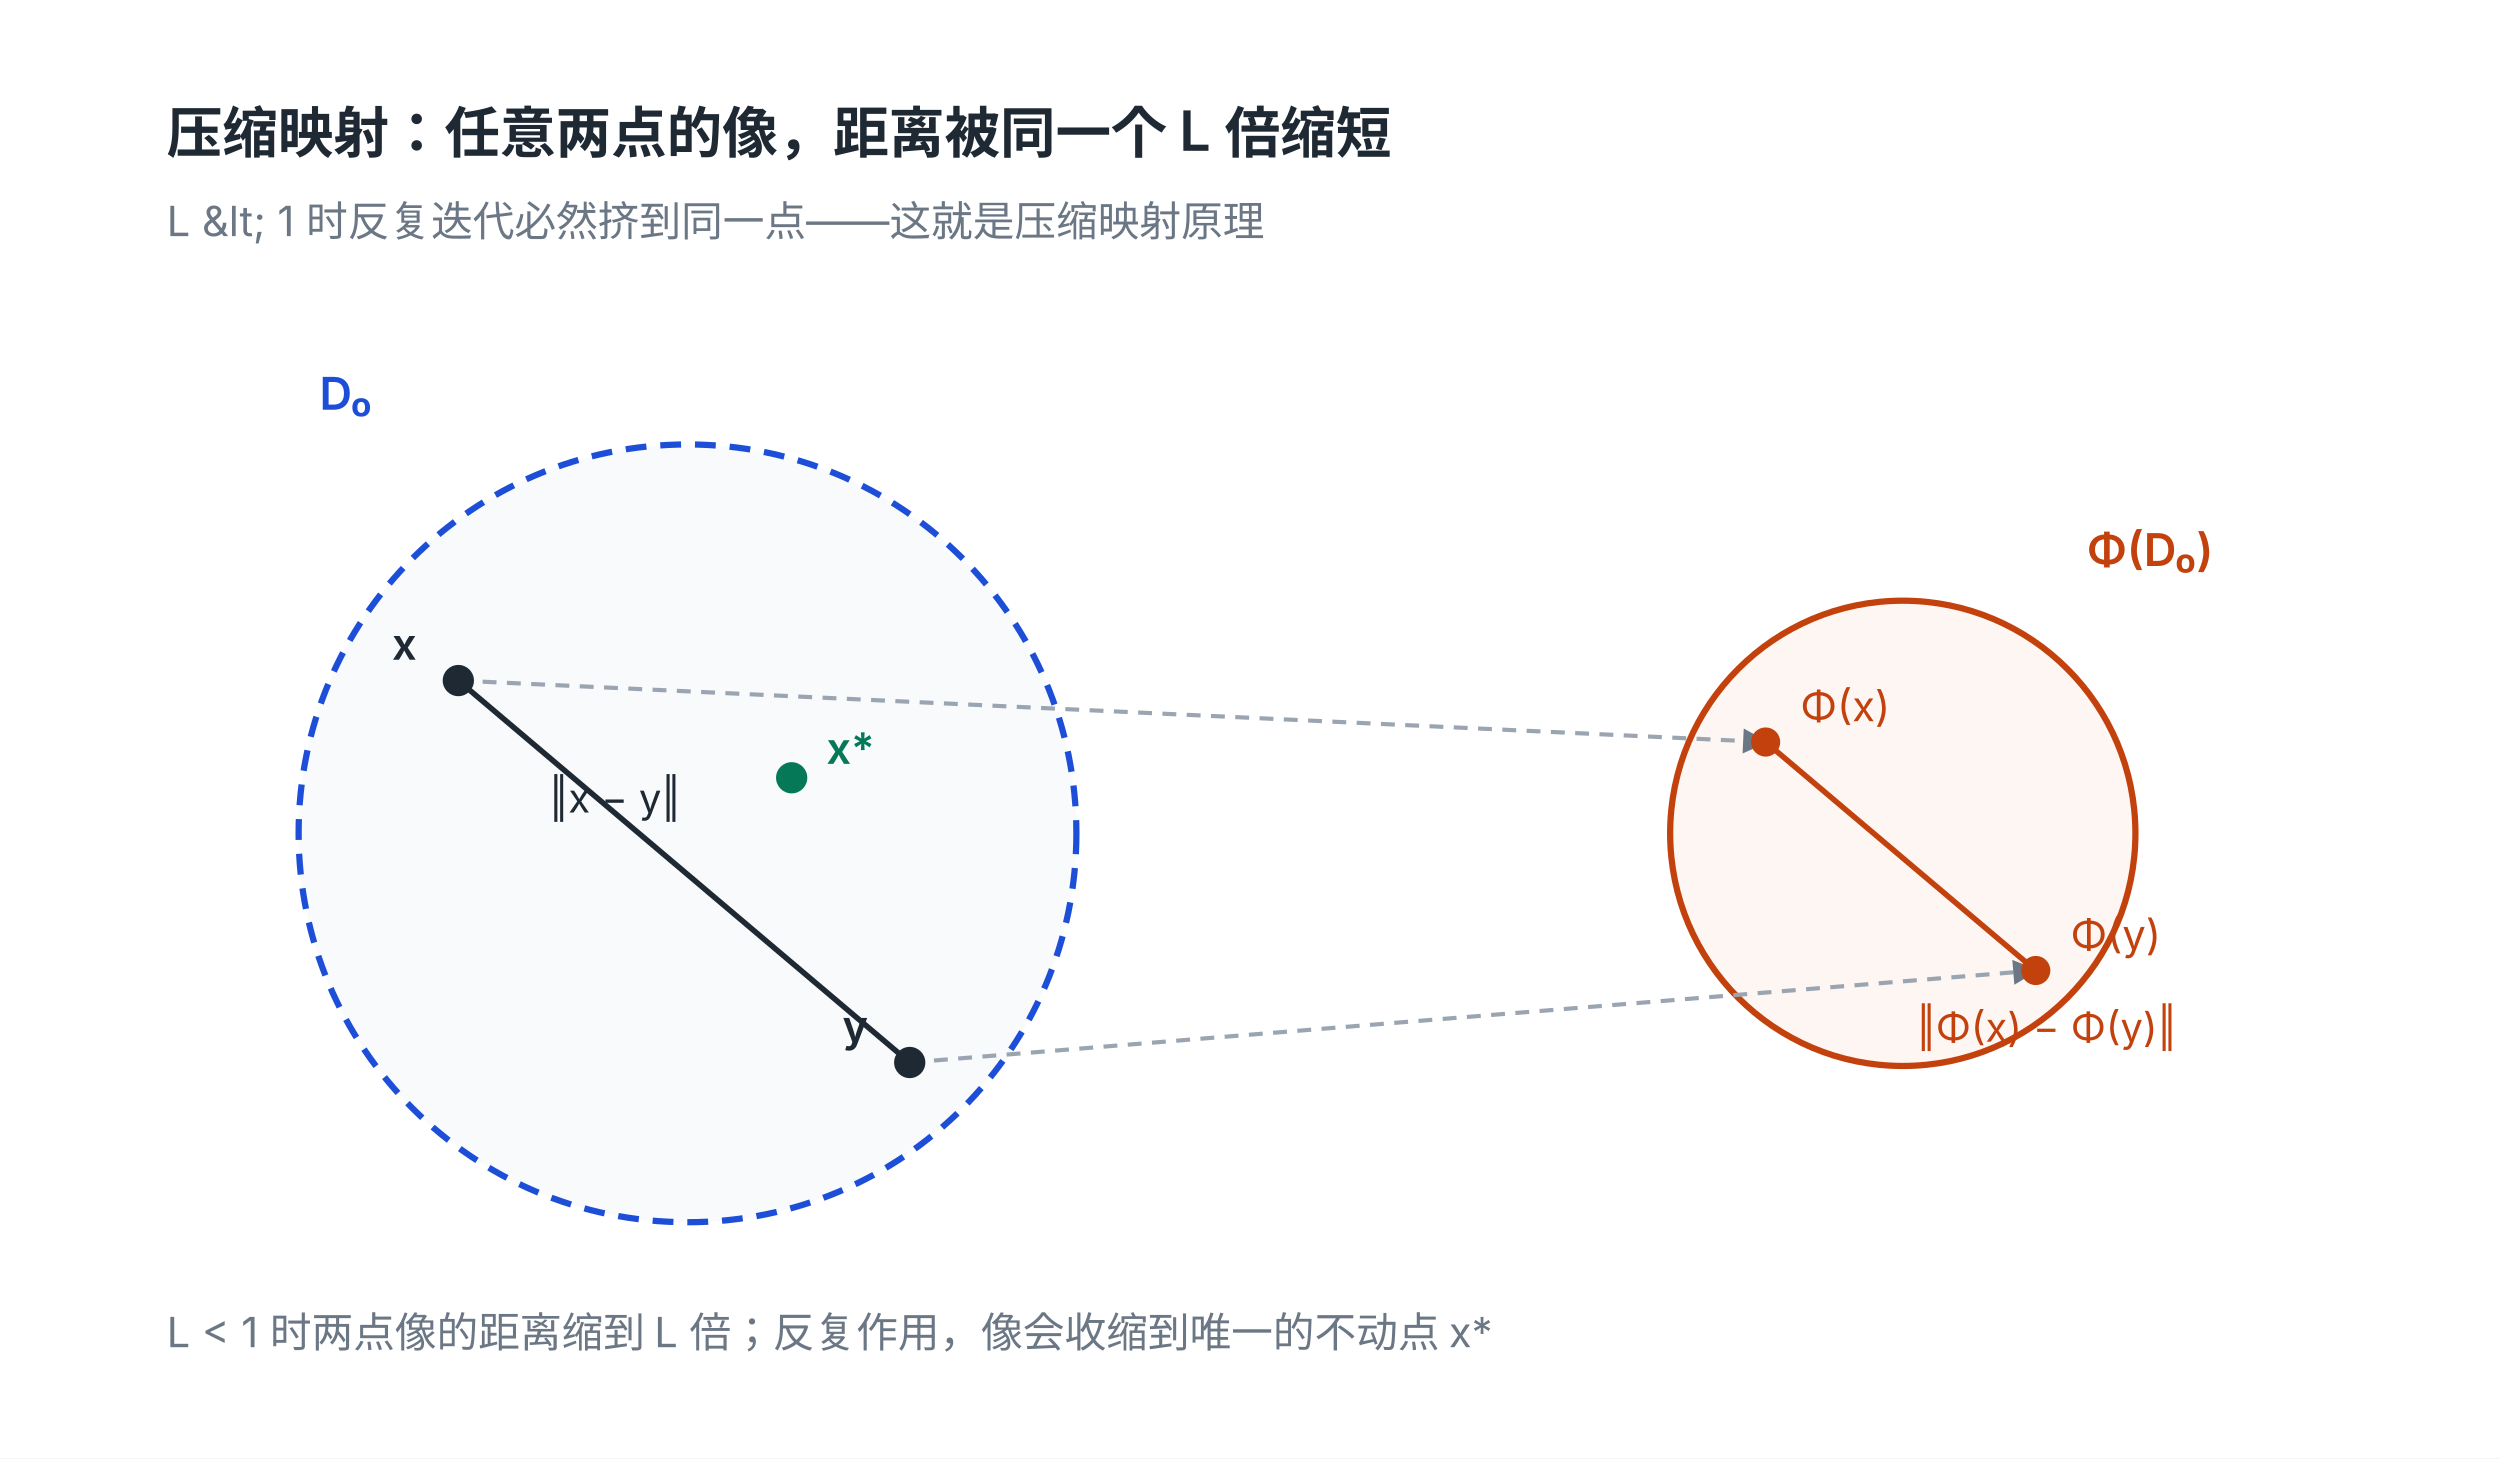
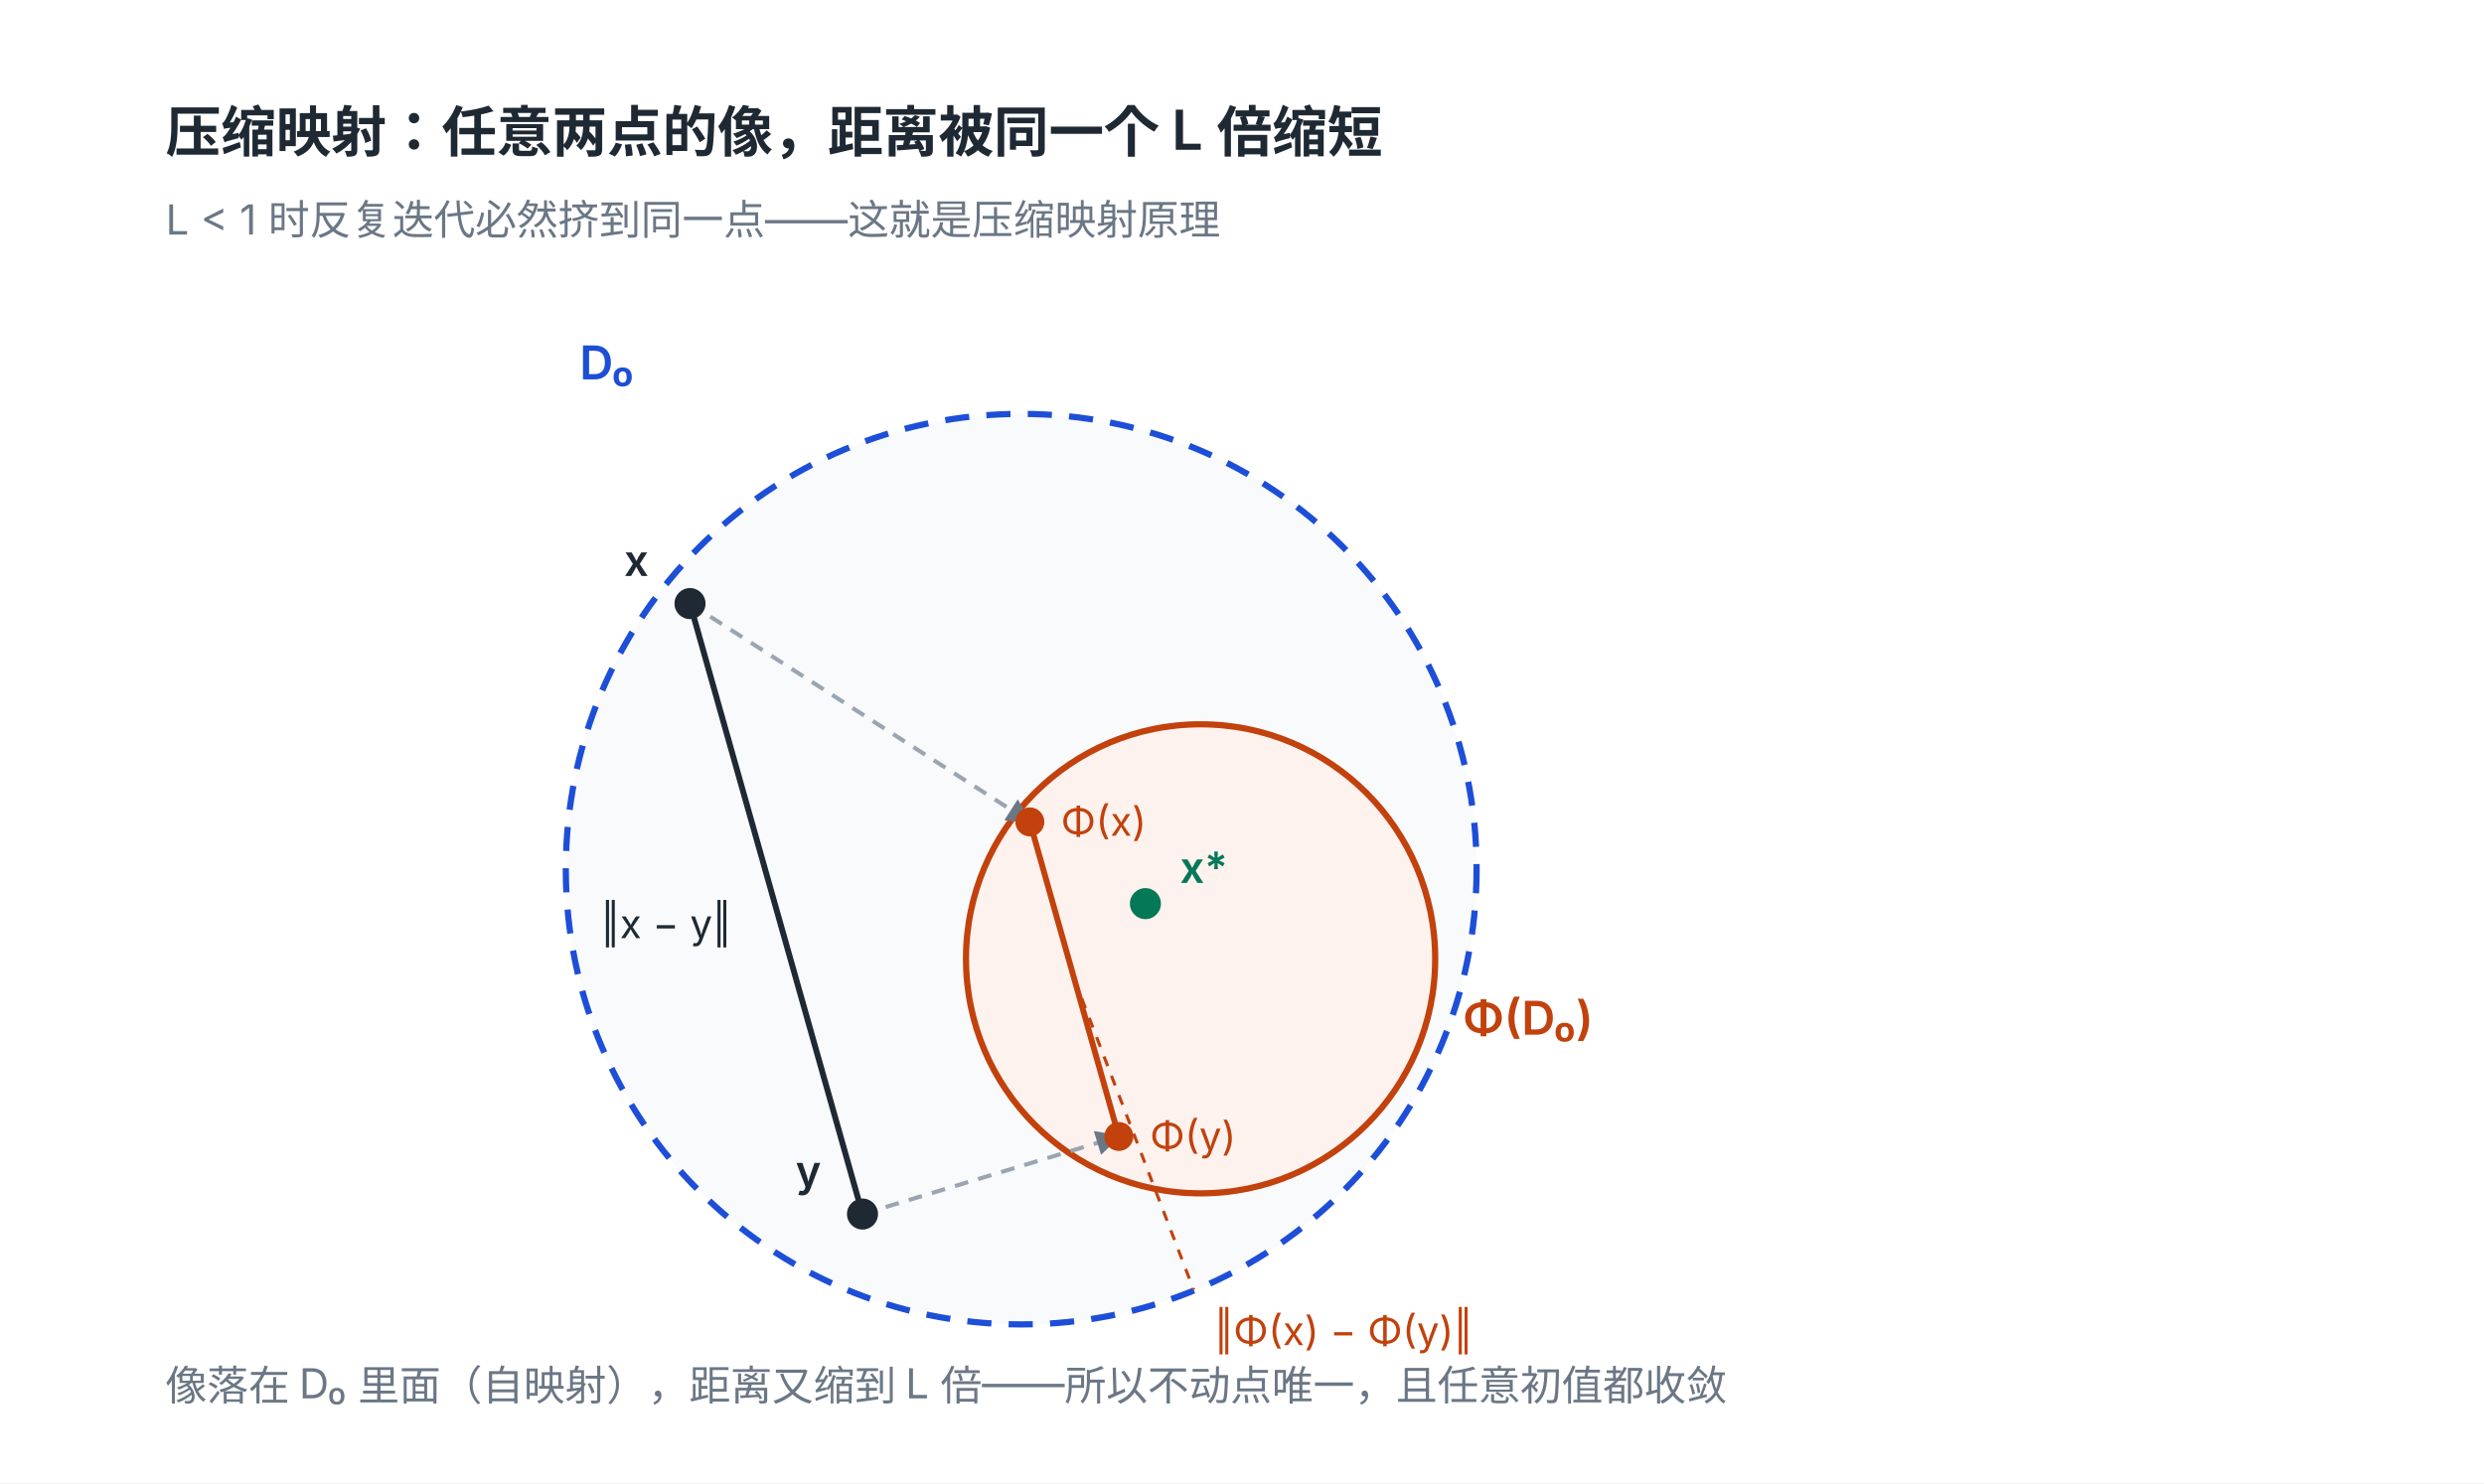
- <svg xmlns="http://www.w3.org/2000/svg" viewBox="0 0 720 420" width="720" height="420" font-family="'-apple-system','Segoe UI','Microsoft YaHei',sans-serif">
-   <rect width="720" height="420" fill="#ffffff" />
+ <svg xmlns="http://www.w3.org/2000/svg" viewBox="0 0 720 430" width="720" height="430" font-family="'-apple-system','Segoe UI','Microsoft YaHei',sans-serif">
+   <rect width="720" height="430" fill="#ffffff" />
  <defs>
    <marker id="ar" viewBox="0 0 10 10" refX="9" refY="5" markerWidth="7" markerHeight="7" orient="auto-start-reverse">
      <path d="M0,0 L10,5 L0,10 z" fill="#1f2933" />
    </marker>
    <marker id="ar-r" viewBox="0 0 10 10" refX="9" refY="5" markerWidth="7" markerHeight="7" orient="auto-start-reverse">
      <path d="M0,0 L10,5 L0,10 z" fill="#c2410c" />
    </marker>
    <marker id="ar-d" viewBox="0 0 10 10" refX="9" refY="5" markerWidth="6" markerHeight="6" orient="auto-start-reverse">
      <path d="M0,0 L10,5 L0,10 z" fill="#6b7785" />
    </marker>
  </defs>
  <text x="48.0" y="44.0" font-size="16" fill="#1f2933" font-weight="600" text-anchor="start">压缩映射：任意两点的像，距离被同一个 L 倍缩短</text>
-   <text x="48.0" y="68.0" font-size="12" fill="#6b7785" font-weight="400" text-anchor="start">L &amp;lt; 1 时反复迭代必然挤到同一点——这就是压缩映射原理</text>
-   <circle cx="198" cy="240" r="112" fill="#f8fafc" stroke="#1d4ed8" stroke-width="1.8" stroke-dasharray="6 4" />
-   <circle cx="548" cy="240" r="67" fill="#fef6f2" stroke="#c2410c" stroke-width="1.8" />
-   <text x="92.0" y="118.0" font-size="13" fill="#1d4ed8" font-weight="600" text-anchor="start">D₀</text>
-   <text x="601.0" y="163.0" font-size="13" fill="#c2410c" font-weight="600" text-anchor="start">Φ(D₀)</text>
-   <line x1="132" y1="196" x2="508.5" y2="213.7" stroke="#9aa5b1" stroke-width="1.2" stroke-dasharray="4 3" marker-end="url(#ar-d)" />
-   <circle cx="132" cy="196" r="4.5" fill="#1f2933" />
-   <circle cx="508.5" cy="213.7" r="4.2" fill="#c2410c" />
-   <text x="120.0" y="190.0" font-size="12.5" fill="#1f2933" font-weight="600" text-anchor="end">x</text>
-   <text x="518.5" y="207.7" font-size="12" fill="#c2410c" font-weight="400" text-anchor="start">Φ(x)</text>
-   <line x1="262" y1="306" x2="586.3" y2="279.5" stroke="#9aa5b1" stroke-width="1.2" stroke-dasharray="4 3" marker-end="url(#ar-d)" />
-   <circle cx="262" cy="306" r="4.5" fill="#1f2933" />
-   <circle cx="586.3" cy="279.5" r="4.2" fill="#c2410c" />
-   <text x="250.0" y="300.0" font-size="12.5" fill="#1f2933" font-weight="600" text-anchor="end">y</text>
-   <text x="596.3" y="273.5" font-size="12" fill="#c2410c" font-weight="400" text-anchor="start">Φ(y)</text>
-   <line x1="132" y1="196" x2="262" y2="306" stroke="#1f2933" stroke-width="1.6" />
-   <line x1="508.5" y1="213.7" x2="586.3" y2="279.5" stroke="#c2410c" stroke-width="1.6" />
-   <text x="196.0" y="234.0" font-size="11.5" fill="#1f2933" font-weight="400" text-anchor="end">‖x − y‖</text>
-   <text x="552.0" y="300.0" font-size="11.5" fill="#c2410c" font-weight="400" text-anchor="start">‖Φ(x) − Φ(y)‖</text>
-   <circle cx="228" cy="224" r="4.5" fill="#047857" />
-   <text x="238.0" y="220.0" font-size="12.5" fill="#047857" font-weight="600" text-anchor="start">x*</text>
-   <text x="48.0" y="388.0" font-size="12" fill="#6b7785" font-weight="400" text-anchor="start">L &lt; 1 时两点像的距离缩到 L 倍；反复作用，像会收缩到唯一的不动点 x*</text>
+   <text x="48.0" y="68.0" font-size="12" fill="#6b7785" font-weight="400" text-anchor="start">L &lt; 1 时反复迭代必然挤到同一点——这就是压缩映射原理</text>
+   <circle cx="296" cy="252" r="132" fill="#f8fafc" stroke="#1d4ed8" stroke-width="1.8" stroke-dasharray="7 5" />
+   <circle cx="348" cy="278" r="68" fill="#fdf2ee" stroke="#c2410c" stroke-width="1.8" />
+   <text x="168.0" y="110.0" font-size="13.5" fill="#1d4ed8" font-weight="600" text-anchor="start">D₀</text>
+   <text x="424.0" y="300.0" font-size="13.5" fill="#c2410c" font-weight="600" text-anchor="start">Φ(D₀)</text>
+   <line x1="200" y1="175" x2="298.5" y2="238.3" stroke="#9aa5b1" stroke-width="1.2" stroke-dasharray="4 3" marker-end="url(#ar-d)" />
+   <circle cx="200" cy="175" r="4.5" fill="#1f2933" />
+   <circle cx="298.5" cy="238.3" r="4.2" fill="#c2410c" />
+   <text x="188.0" y="167.0" font-size="12.5" fill="#1f2933" font-weight="600" text-anchor="end">x</text>
+   <text x="307.5" y="242.3" font-size="11.5" fill="#c2410c" font-weight="400" text-anchor="start">Φ(x)</text>
+   <line x1="250" y1="352" x2="324.3" y2="329.5" stroke="#9aa5b1" stroke-width="1.2" stroke-dasharray="4 3" marker-end="url(#ar-d)" />
+   <circle cx="250" cy="352" r="4.5" fill="#1f2933" />
+   <circle cx="324.3" cy="329.5" r="4.2" fill="#c2410c" />
+   <text x="238.0" y="344.0" font-size="12.5" fill="#1f2933" font-weight="600" text-anchor="end">y</text>
+   <text x="333.3" y="333.5" font-size="11.5" fill="#c2410c" font-weight="400" text-anchor="start">Φ(y)</text>
+   <line x1="200" y1="175" x2="250" y2="352" stroke="#1f2933" stroke-width="1.7" />
+   <line x1="298.5" y1="238.3" x2="324.3" y2="329.5" stroke="#c2410c" stroke-width="1.7" />
+   <text x="212.0" y="272.0" font-size="11.5" fill="#1f2933" font-weight="400" text-anchor="end">‖x − y‖</text>
+   <line x1="311.4" y1="283.9" x2="346" y2="374" stroke="#c2410c" stroke-width="0.9" stroke-dasharray="3 3" />
+   <text x="352.0" y="390.0" font-size="11.5" fill="#c2410c" font-weight="400" text-anchor="start">‖Φ(x) − Φ(y)‖</text>
+   <circle cx="332" cy="262" r="4.5" fill="#047857" />
+   <text x="342.0" y="256.0" font-size="12.5" fill="#047857" font-weight="600" text-anchor="start">x*</text>
+   <text x="48.0" y="406.0" font-size="12" fill="#6b7785" font-weight="400" text-anchor="start">像落在 D₀ 里面（自映射），距离又缩到 L 倍——所以不动点唯一，且任意初值都收敛</text>
</svg>
